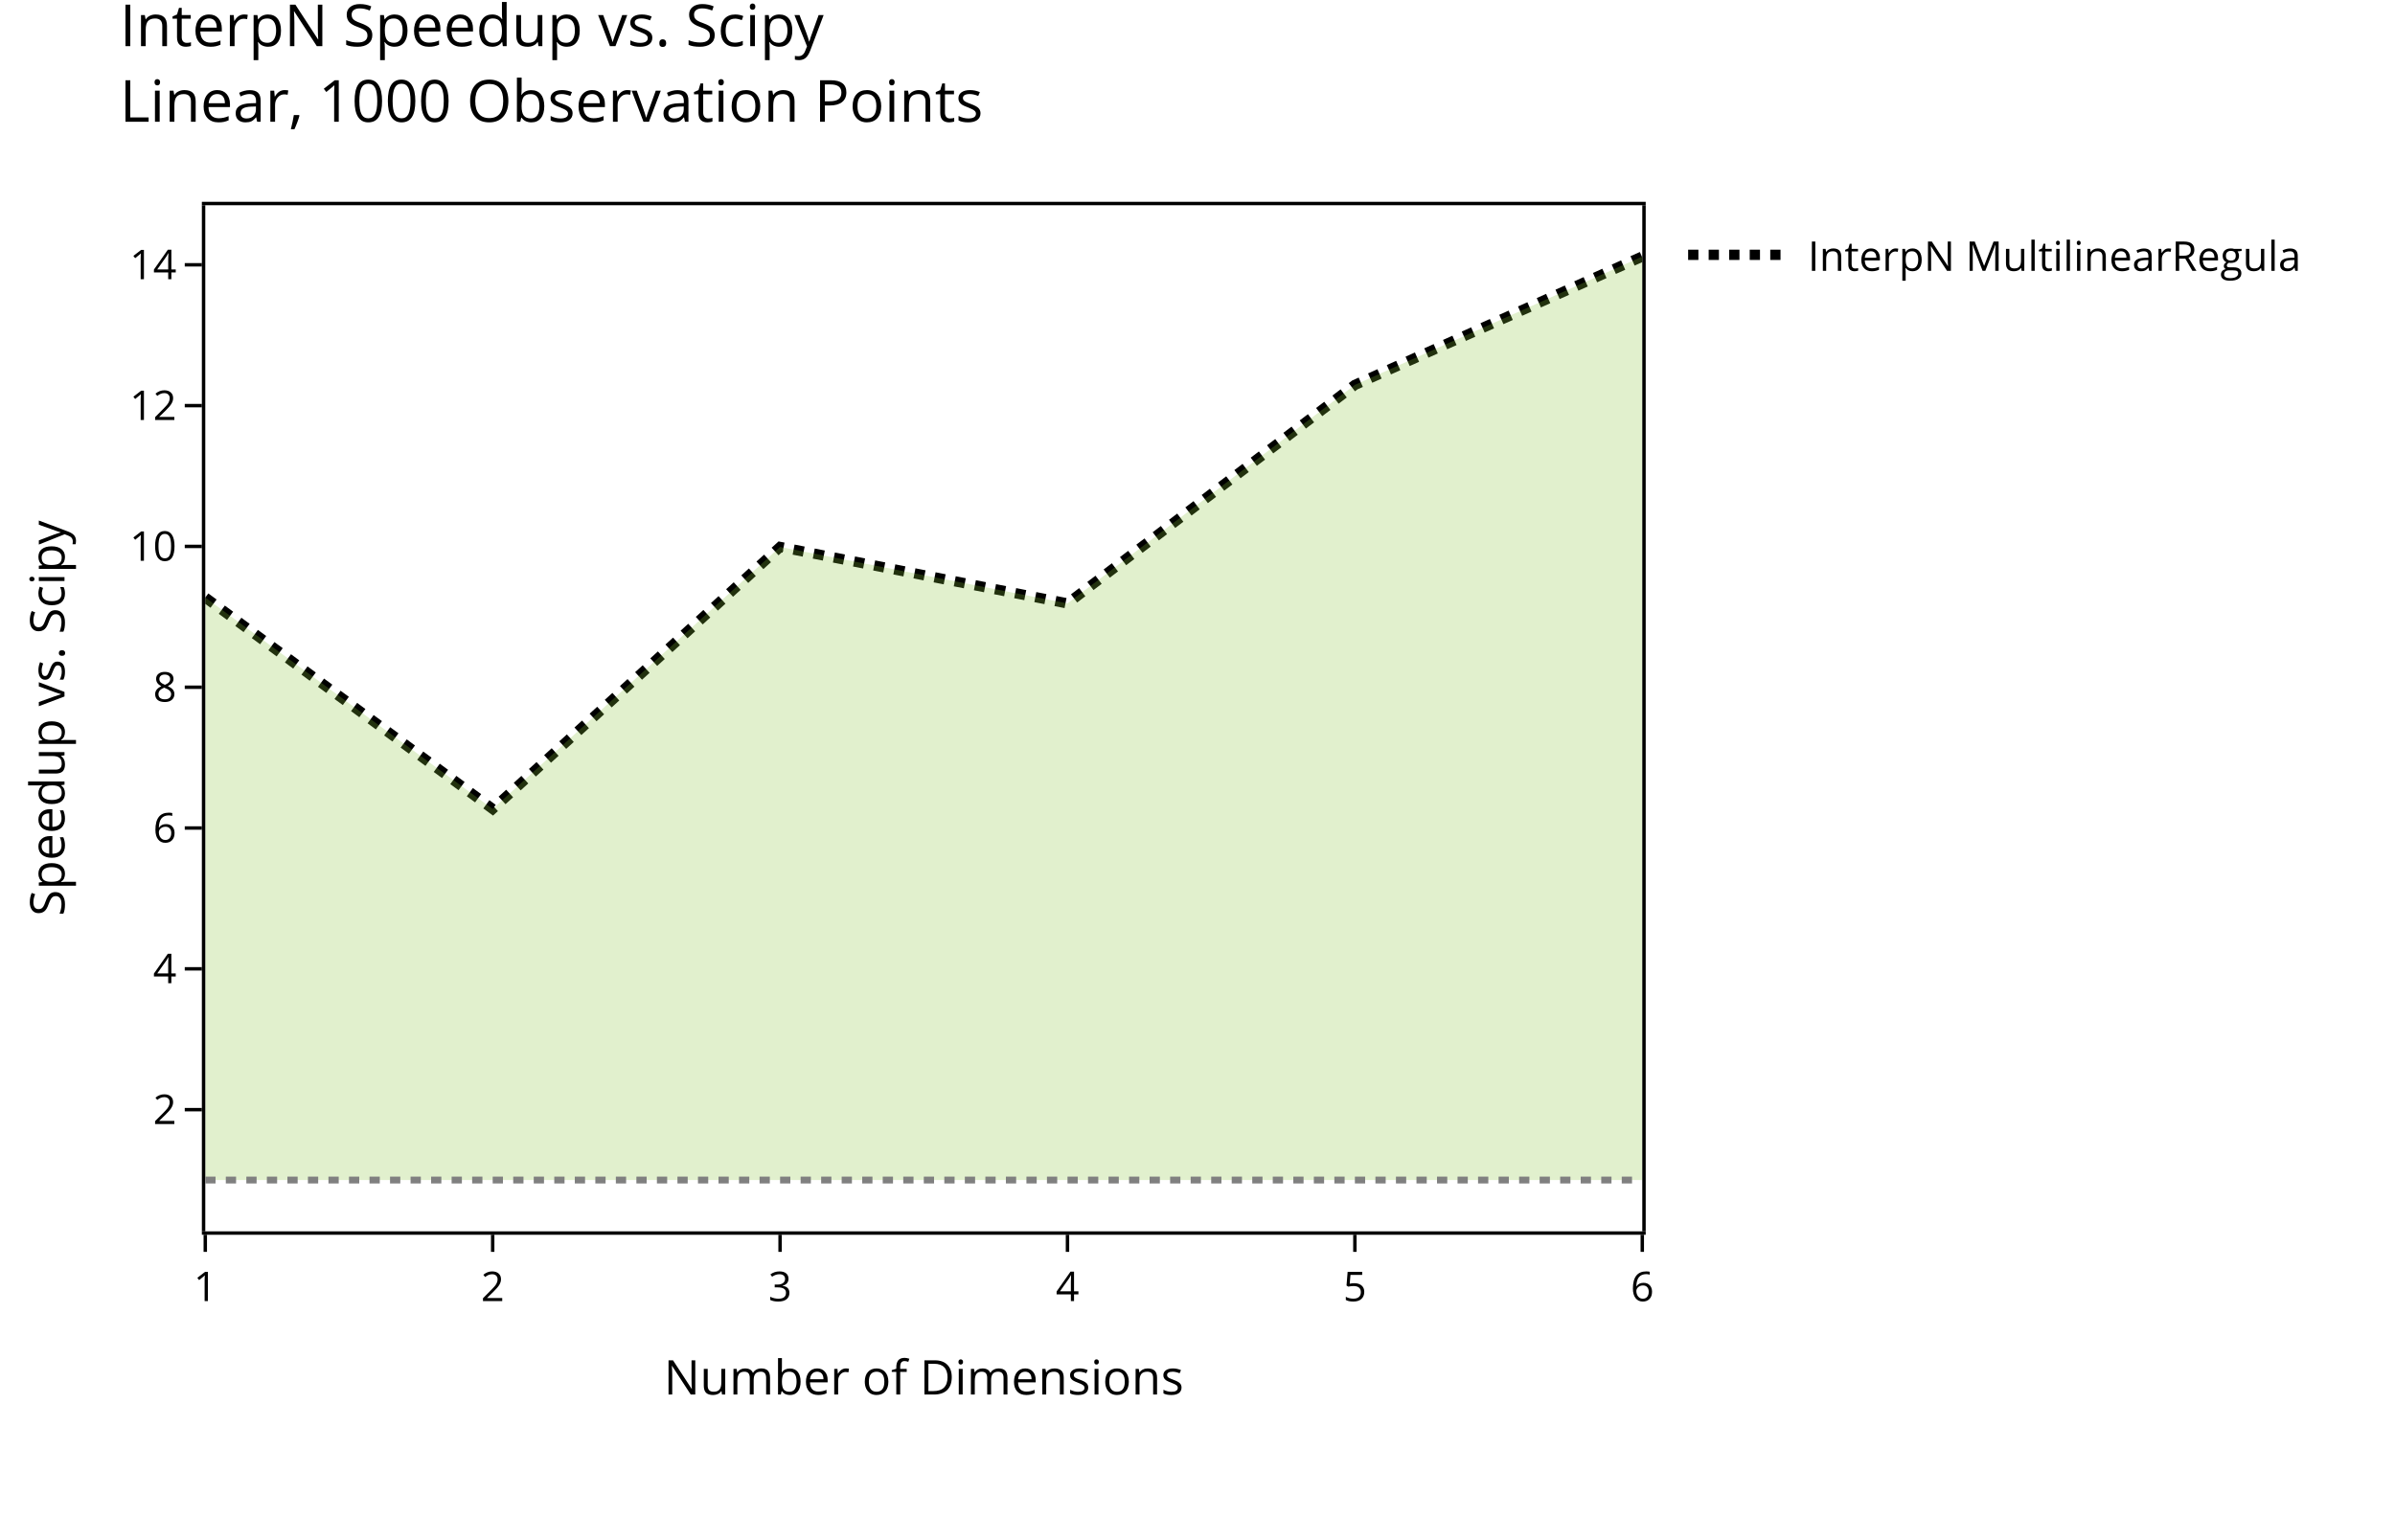
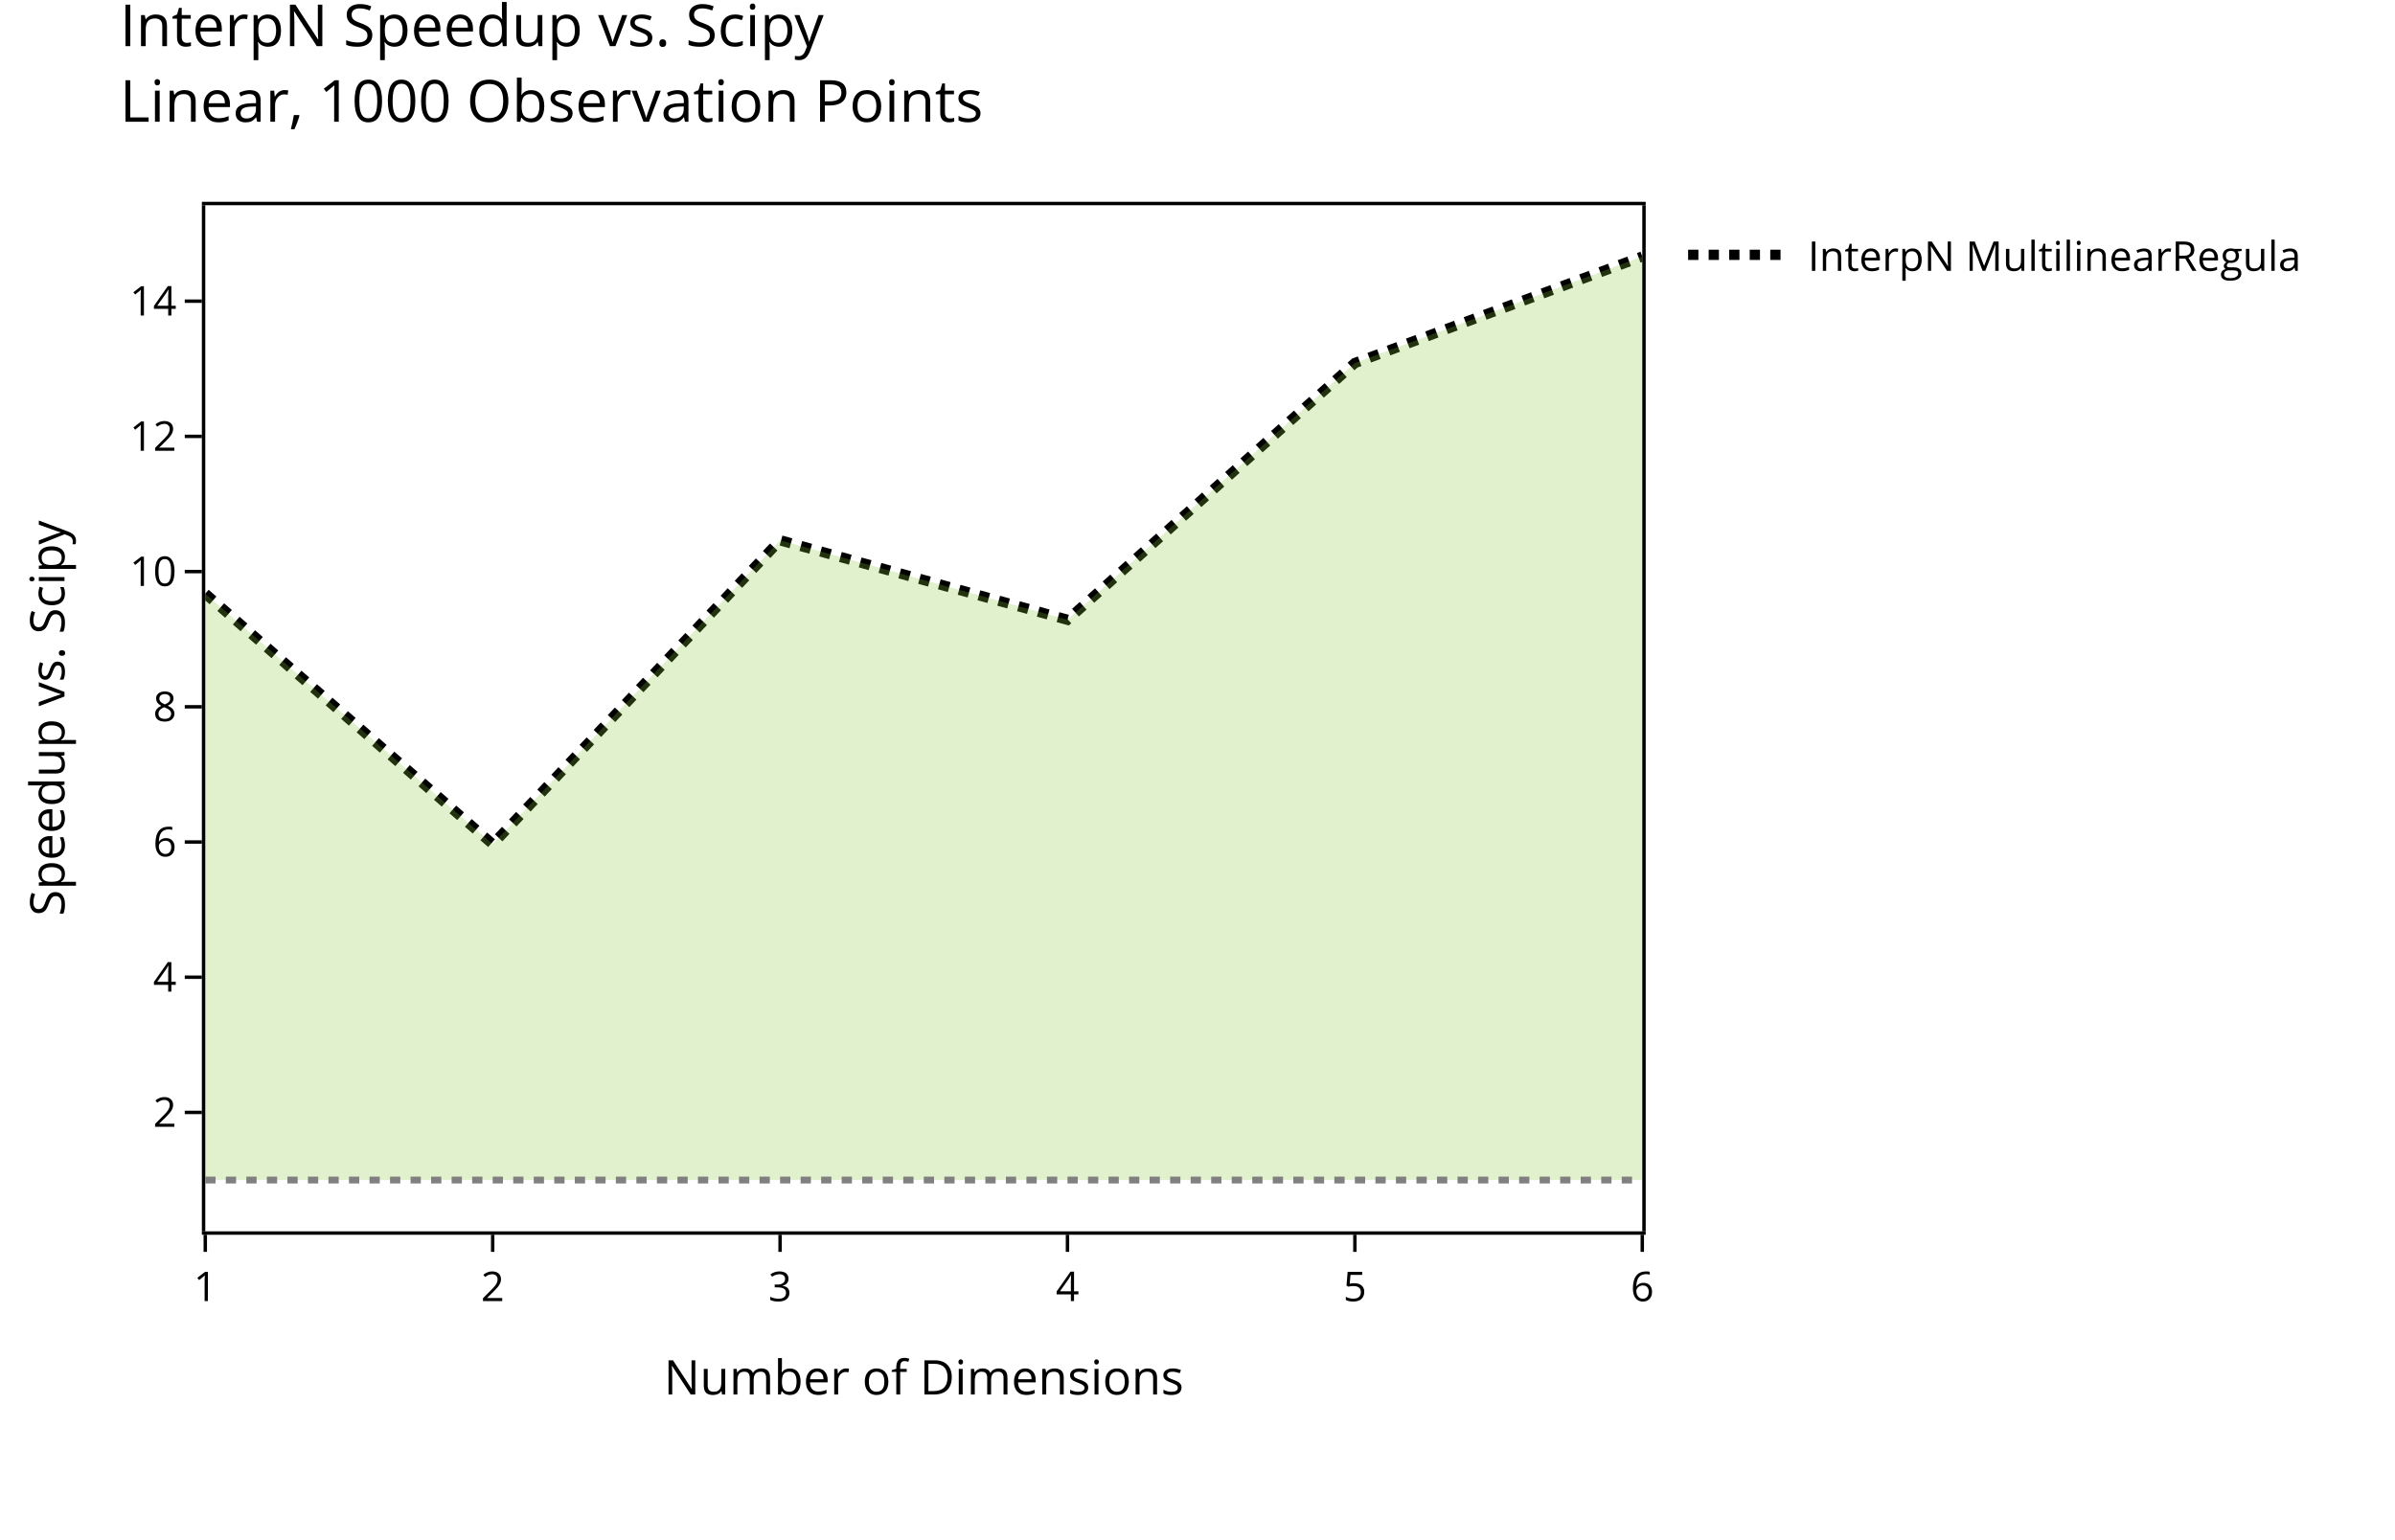
<svg xmlns="http://www.w3.org/2000/svg" class="main-svg" width="700" height="450" style="" viewBox="0 0 700 450">
  <rect x="0" y="0" width="700" height="450" style="fill: rgb(0, 0, 0); fill-opacity: 0;" />
-   <defs id="defs-0d8b8d">
+   <defs id="defs-908073">
    <g class="clips">
-       <clipPath id="clip0d8b8dxyplot" class="plotclip">
+       <clipPath id="clip908073xyplot" class="plotclip">
        <rect width="420" height="300" />
      </clipPath>
-       <clipPath class="axesclip" id="clip0d8b8dx">
+       <clipPath class="axesclip" id="clip908073x">
        <rect x="60" y="0" width="420" height="450" />
      </clipPath>
-       <clipPath class="axesclip" id="clip0d8b8dy">
+       <clipPath class="axesclip" id="clip908073y">
        <rect x="0" y="60" width="700" height="300" />
      </clipPath>
-       <clipPath class="axesclip" id="clip0d8b8dxy">
+       <clipPath class="axesclip" id="clip908073xy">
        <rect x="60" y="60" width="420" height="300" />
      </clipPath>
    </g>
    <g class="gradients" />
    <g class="patterns" />
  </defs>
  <g class="bglayer">
    <rect class="bg" x="60" y="60" width="420" height="300" style="fill: rgb(0, 0, 0); fill-opacity: 0; stroke-width: 0;" />
  </g>
  <g class="layer-below">
    <g class="imagelayer" />
    <g class="shapelayer" />
  </g>
  <g class="cartesianlayer">
    <g class="subplot xy">
      <g class="layer-subplot">
        <g class="shapelayer" />
        <g class="imagelayer" />
      </g>
      <g class="minor-gridlayer">
        <g class="x" />
        <g class="y" />
      </g>
      <g class="gridlayer">
        <g class="x" />
        <g class="y" />
      </g>
      <g class="zerolinelayer" />
      <g class="layer-between">
        <g class="shapelayer" />
        <g class="imagelayer" />
      </g>
      <path class="xlines-below" />
      <path class="ylines-below" />
      <g class="overlines-below" />
      <g class="xaxislayer-below" />
      <g class="yaxislayer-below" />
      <g class="overaxes-below" />
      <g class="overplot">
-         <g class="xy" transform="translate(60,60)" clip-path="url(#clip0d8b8dxyplot)">
+         <g class="xy" transform="translate(60,60)" clip-path="url(#clip908073xyplot)">
          <g class="scatterlayer mlayer">
-             <g class="trace scatter tracea5f63f" style="stroke-miterlimit: 2; opacity: 1;">
+             <g class="trace scatter trace08a994" style="stroke-miterlimit: 2; opacity: 1;">
              <g class="fills" />
              <g class="errorbars" />
              <g class="lines">
-                 <path class="js-line" d="M0,114.7L84,176.51L168,99.91L252,116.42L336,52.53L420,15" style="vector-effect: none; fill: none; stroke: rgb(0, 0, 0); stroke-opacity: 1; stroke-dasharray: 3px, 3px; stroke-width: 3px; opacity: 1;" />
+                 <path class="js-line" d="M0,113.56L84,186.8L168,97.96L252,121.2L336,46.13L420,15" style="vector-effect: none; fill: none; stroke: rgb(0, 0, 0); stroke-opacity: 1; stroke-dasharray: 3px, 3px; stroke-width: 3px; opacity: 1;" />
              </g>
              <g class="points" />
              <g class="text" />
            </g>
-             <g class="trace scatter tracec5f325" style="stroke-miterlimit: 2; opacity: 1;">
+             <g class="trace scatter trace7c8cfa" style="stroke-miterlimit: 2; opacity: 1;">
              <g class="fills">
                <g>
-                   <path class="js-fill" d="M0,114.7L84,176.51L168,99.91L252,116.42L336,52.53L420,15L420,285L0,285Z" style="fill: rgb(139, 196, 59); fill-opacity: 0.25; stroke-width: 0;" />
+                   <path class="js-fill" d="M0,113.56L84,186.8L168,97.96L252,121.2L336,46.13L420,15L420,285L0,285Z" style="fill: rgb(139, 196, 59); fill-opacity: 0.25; stroke-width: 0;" />
                </g>
              </g>
              <g class="errorbars" />
              <g class="lines">
-                 <path class="js-line" d="M0,114.7L84,176.51L168,99.91L252,116.42L336,52.53L420,15L420,285L0,285" style="vector-effect: none; fill: none; stroke: rgb(239, 85, 59); stroke-opacity: 1; stroke-width: 0px; opacity: 1;" />
+                 <path class="js-line" d="M0,113.56L84,186.8L168,97.96L252,121.2L336,46.13L420,15L420,285L0,285" style="vector-effect: none; fill: none; stroke: rgb(239, 85, 59); stroke-opacity: 1; stroke-width: 0px; opacity: 1;" />
              </g>
              <g class="points" />
              <g class="text" />
            </g>
          </g>
        </g>
      </g>
      <path class="xlines-above crisp" d="M59,360.5H481M59,59.5H481" style="fill: none; stroke-width: 1px; stroke: rgb(0, 0, 0); stroke-opacity: 1;" />
      <path class="ylines-above crisp" d="M59.5,60V360M480.5,60V360" style="fill: none; stroke-width: 1px; stroke: rgb(0, 0, 0); stroke-opacity: 1;" />
      <g class="overlines-above" />
      <g class="xaxislayer-above">
        <path class="xtick ticks crisp" d="M0,361v5" transform="translate(60,0)" style="stroke: rgb(0, 0, 0); stroke-opacity: 1; stroke-width: 1px;" />
        <path class="xtick ticks crisp" d="M0,361v5" transform="translate(144,0)" style="stroke: rgb(0, 0, 0); stroke-opacity: 1; stroke-width: 1px;" />
        <path class="xtick ticks crisp" d="M0,361v5" transform="translate(228,0)" style="stroke: rgb(0, 0, 0); stroke-opacity: 1; stroke-width: 1px;" />
        <path class="xtick ticks crisp" d="M0,361v5" transform="translate(312,0)" style="stroke: rgb(0, 0, 0); stroke-opacity: 1; stroke-width: 1px;" />
        <path class="xtick ticks crisp" d="M0,361v5" transform="translate(396,0)" style="stroke: rgb(0, 0, 0); stroke-opacity: 1; stroke-width: 1px;" />
        <path class="xtick ticks crisp" d="M0,361v5" transform="translate(480,0)" style="stroke: rgb(0, 0, 0); stroke-opacity: 1; stroke-width: 1px;" />
        <g class="xtick">
          <text text-anchor="middle" x="0" y="380.4" transform="translate(60,0)" style="font-family: 'Open Sans', verdana, arial, sans-serif; font-size: 12px; fill: rgb(0, 0, 0); fill-opacity: 1; white-space: pre; opacity: 1;">1</text>
        </g>
        <g class="xtick">
          <text text-anchor="middle" x="0" y="380.4" style="font-family: 'Open Sans', verdana, arial, sans-serif; font-size: 12px; fill: rgb(0, 0, 0); fill-opacity: 1; white-space: pre; opacity: 1;" transform="translate(144,0)">2</text>
        </g>
        <g class="xtick">
          <text text-anchor="middle" x="0" y="380.4" style="font-family: 'Open Sans', verdana, arial, sans-serif; font-size: 12px; fill: rgb(0, 0, 0); fill-opacity: 1; white-space: pre; opacity: 1;" transform="translate(228,0)">3</text>
        </g>
        <g class="xtick">
          <text text-anchor="middle" x="0" y="380.4" style="font-family: 'Open Sans', verdana, arial, sans-serif; font-size: 12px; fill: rgb(0, 0, 0); fill-opacity: 1; white-space: pre; opacity: 1;" transform="translate(312,0)">4</text>
        </g>
        <g class="xtick">
          <text text-anchor="middle" x="0" y="380.4" style="font-family: 'Open Sans', verdana, arial, sans-serif; font-size: 12px; fill: rgb(0, 0, 0); fill-opacity: 1; white-space: pre; opacity: 1;" transform="translate(396,0)">5</text>
        </g>
        <g class="xtick">
          <text text-anchor="middle" x="0" y="380.4" style="font-family: 'Open Sans', verdana, arial, sans-serif; font-size: 12px; fill: rgb(0, 0, 0); fill-opacity: 1; white-space: pre; opacity: 1;" transform="translate(480,0)">6</text>
        </g>
      </g>
      <g class="yaxislayer-above">
-         <path class="ytick ticks crisp" d="M59,0h-5" transform="translate(0,324.42)" style="stroke: rgb(0, 0, 0); stroke-opacity: 1; stroke-width: 1px;" />
-         <path class="ytick ticks crisp" d="M59,0h-5" transform="translate(0,283.25)" style="stroke: rgb(0, 0, 0); stroke-opacity: 1; stroke-width: 1px;" />
-         <path class="ytick ticks crisp" d="M59,0h-5" transform="translate(0,242.08)" style="stroke: rgb(0, 0, 0); stroke-opacity: 1; stroke-width: 1px;" />
-         <path class="ytick ticks crisp" d="M59,0h-5" transform="translate(0,200.92)" style="stroke: rgb(0, 0, 0); stroke-opacity: 1; stroke-width: 1px;" />
-         <path class="ytick ticks crisp" d="M59,0h-5" transform="translate(0,159.75)" style="stroke: rgb(0, 0, 0); stroke-opacity: 1; stroke-width: 1px;" />
-         <path class="ytick ticks crisp" d="M59,0h-5" transform="translate(0,118.59)" style="stroke: rgb(0, 0, 0); stroke-opacity: 1; stroke-width: 1px;" />
-         <path class="ytick ticks crisp" d="M59,0h-5" transform="translate(0,77.42)" style="stroke: rgb(0, 0, 0); stroke-opacity: 1; stroke-width: 1px;" />
-         <g class="ytick">
-           <text text-anchor="end" x="51.6" y="4.2" transform="translate(0,324.42)" style="font-family: 'Open Sans', verdana, arial, sans-serif; font-size: 12px; fill: rgb(0, 0, 0); fill-opacity: 1; white-space: pre; opacity: 1;">2</text>
-         </g>
-         <g class="ytick">
-           <text text-anchor="end" x="51.6" y="4.2" style="font-family: 'Open Sans', verdana, arial, sans-serif; font-size: 12px; fill: rgb(0, 0, 0); fill-opacity: 1; white-space: pre; opacity: 1;" transform="translate(0,283.25)">4</text>
-         </g>
-         <g class="ytick">
-           <text text-anchor="end" x="51.6" y="4.2" style="font-family: 'Open Sans', verdana, arial, sans-serif; font-size: 12px; fill: rgb(0, 0, 0); fill-opacity: 1; white-space: pre; opacity: 1;" transform="translate(0,242.08)">6</text>
-         </g>
-         <g class="ytick">
-           <text text-anchor="end" x="51.6" y="4.2" style="font-family: 'Open Sans', verdana, arial, sans-serif; font-size: 12px; fill: rgb(0, 0, 0); fill-opacity: 1; white-space: pre; opacity: 1;" transform="translate(0,200.92)">8</text>
-         </g>
-         <g class="ytick">
-           <text text-anchor="end" x="51.6" y="4.2" style="font-family: 'Open Sans', verdana, arial, sans-serif; font-size: 12px; fill: rgb(0, 0, 0); fill-opacity: 1; white-space: pre; opacity: 1;" transform="translate(0,159.75)">10</text>
-         </g>
-         <g class="ytick">
-           <text text-anchor="end" x="51.6" y="4.2" style="font-family: 'Open Sans', verdana, arial, sans-serif; font-size: 12px; fill: rgb(0, 0, 0); fill-opacity: 1; white-space: pre; opacity: 1;" transform="translate(0,118.59)">12</text>
-         </g>
-         <g class="ytick">
-           <text text-anchor="end" x="51.6" y="4.2" style="font-family: 'Open Sans', verdana, arial, sans-serif; font-size: 12px; fill: rgb(0, 0, 0); fill-opacity: 1; white-space: pre; opacity: 1;" transform="translate(0,77.42)">14</text>
+         <path class="ytick ticks crisp" d="M59,0h-5" transform="translate(0,325.23)" style="stroke: rgb(0, 0, 0); stroke-opacity: 1; stroke-width: 1px;" />
+         <path class="ytick ticks crisp" d="M59,0h-5" transform="translate(0,285.7)" style="stroke: rgb(0, 0, 0); stroke-opacity: 1; stroke-width: 1px;" />
+         <path class="ytick ticks crisp" d="M59,0h-5" transform="translate(0,246.17)" style="stroke: rgb(0, 0, 0); stroke-opacity: 1; stroke-width: 1px;" />
+         <path class="ytick ticks crisp" d="M59,0h-5" transform="translate(0,206.64)" style="stroke: rgb(0, 0, 0); stroke-opacity: 1; stroke-width: 1px;" />
+         <path class="ytick ticks crisp" d="M59,0h-5" transform="translate(0,167.11)" style="stroke: rgb(0, 0, 0); stroke-opacity: 1; stroke-width: 1px;" />
+         <path class="ytick ticks crisp" d="M59,0h-5" transform="translate(0,127.58)" style="stroke: rgb(0, 0, 0); stroke-opacity: 1; stroke-width: 1px;" />
+         <path class="ytick ticks crisp" d="M59,0h-5" transform="translate(0,88.05)" style="stroke: rgb(0, 0, 0); stroke-opacity: 1; stroke-width: 1px;" />
+         <g class="ytick">
+           <text text-anchor="end" x="51.6" y="4.2" transform="translate(0,325.23)" style="font-family: 'Open Sans', verdana, arial, sans-serif; font-size: 12px; fill: rgb(0, 0, 0); fill-opacity: 1; white-space: pre; opacity: 1;">2</text>
+         </g>
+         <g class="ytick">
+           <text text-anchor="end" x="51.6" y="4.2" style="font-family: 'Open Sans', verdana, arial, sans-serif; font-size: 12px; fill: rgb(0, 0, 0); fill-opacity: 1; white-space: pre; opacity: 1;" transform="translate(0,285.7)">4</text>
+         </g>
+         <g class="ytick">
+           <text text-anchor="end" x="51.6" y="4.2" style="font-family: 'Open Sans', verdana, arial, sans-serif; font-size: 12px; fill: rgb(0, 0, 0); fill-opacity: 1; white-space: pre; opacity: 1;" transform="translate(0,246.17)">6</text>
+         </g>
+         <g class="ytick">
+           <text text-anchor="end" x="51.6" y="4.2" style="font-family: 'Open Sans', verdana, arial, sans-serif; font-size: 12px; fill: rgb(0, 0, 0); fill-opacity: 1; white-space: pre; opacity: 1;" transform="translate(0,206.64)">8</text>
+         </g>
+         <g class="ytick">
+           <text text-anchor="end" x="51.6" y="4.2" style="font-family: 'Open Sans', verdana, arial, sans-serif; font-size: 12px; fill: rgb(0, 0, 0); fill-opacity: 1; white-space: pre; opacity: 1;" transform="translate(0,167.11)">10</text>
+         </g>
+         <g class="ytick">
+           <text text-anchor="end" x="51.6" y="4.2" style="font-family: 'Open Sans', verdana, arial, sans-serif; font-size: 12px; fill: rgb(0, 0, 0); fill-opacity: 1; white-space: pre; opacity: 1;" transform="translate(0,127.58)">12</text>
+         </g>
+         <g class="ytick">
+           <text text-anchor="end" x="51.6" y="4.2" style="font-family: 'Open Sans', verdana, arial, sans-serif; font-size: 12px; fill: rgb(0, 0, 0); fill-opacity: 1; white-space: pre; opacity: 1;" transform="translate(0,88.05)">14</text>
        </g>
      </g>
      <g class="overaxes-above" />
    </g>
  </g>
  <g class="polarlayer" />
  <g class="smithlayer" />
  <g class="ternarylayer" />
  <g class="geolayer" />
  <g class="funnelarealayer" />
  <g class="pielayer" />
  <g class="iciclelayer" />
  <g class="treemaplayer" />
  <g class="sunburstlayer" />
  <g class="glimages" />
-   <defs id="topdefs-0d8b8d">
+   <defs id="topdefs-908073">
    <g class="clips" />
-     <clipPath id="legend0d8b8d">
+     <clipPath id="legend908073">
      <rect width="185" height="29" x="0" y="0" />
    </clipPath>
  </defs>
  <g class="layer-above">
    <g class="imagelayer" />
    <g class="shapelayer">
-       <g class="shape-group" data-index="0" clip-path="url(#clip0d8b8dy)">
+       <g class="shape-group" data-index="0" clip-path="url(#clip908073y)">
        <path data-index="0" fill-rule="evenodd" d="M60,345L480,345" style="opacity: 1; stroke: rgb(128, 128, 128); stroke-opacity: 1; fill: rgb(0, 0, 0); fill-opacity: 0; stroke-dasharray: 3px, 3px; stroke-width: 2px;" />
      </g>
    </g>
  </g>
  <g class="infolayer">
    <g class="legend" pointer-events="all" transform="translate(488.4,60)">
      <rect class="bg" shape-rendering="crispEdges" width="185" height="29" x="0" y="0" style="stroke: rgb(68, 68, 68); stroke-opacity: 1; fill: rgb(0, 0, 0); fill-opacity: 0; stroke-width: 0px;" />
-       <g class="scrollbox" transform="" clip-path="url(#legend0d8b8d)">
+       <g class="scrollbox" transform="" clip-path="url(#legend908073)">
        <g class="groups">
          <g class="traces" transform="translate(0,14.5)" style="opacity: 1;">
            <text class="legendtext" text-anchor="start" x="40" y="4.68" style="font-family: 'Open Sans', verdana, arial, sans-serif; font-size: 12px; fill: rgb(0, 0, 0); fill-opacity: 1; white-space: pre;">InterpN MultilinearRegular</text>
            <g class="layers" style="opacity: 1;">
              <g class="legendfill" />
              <g class="legendlines">
                <path class="js-line" d="M5,0h30" style="fill: none; stroke: rgb(0, 0, 0); stroke-opacity: 1; stroke-dasharray: 3px, 3px; stroke-width: 3px;" />
              </g>
              <g class="legendsymbols">
                <g class="legendpoints" />
              </g>
            </g>
            <rect class="legendtoggle" x="0" y="-9.5" width="179.406" height="19" style="fill: rgb(0, 0, 0); fill-opacity: 0;" />
          </g>
        </g>
      </g>
      <rect class="scrollbar" rx="20" ry="3" width="0" height="0" x="0" y="0" style="fill: rgb(128, 139, 164); fill-opacity: 1;" />
    </g>
    <g class="g-gtitle">
      <text class="gtitle" x="35" y="13.5" text-anchor="start" dy="0.7em" style="opacity: 1; font-family: 'Open Sans', verdana, arial, sans-serif; font-size: 17px; fill: rgb(0, 0, 0); fill-opacity: 1; white-space: pre;">
        <tspan class="line" dy="0em" x="35" y="13.5">InterpN Speedup vs. Scipy</tspan>
        <tspan class="line" dy="1.3em" x="35" y="13.5">Linear, 1000 Observation Points</tspan>
      </text>
    </g>
    <g class="g-xtitle">
      <text class="xtitle" x="270" y="407.706" text-anchor="middle" style="opacity: 1; font-family: 'Open Sans', verdana, arial, sans-serif; font-size: 14px; fill: rgb(0, 0, 0); fill-opacity: 1; white-space: pre;">Number of Dimensions</text>
    </g>
    <g class="g-ytitle">
      <text class="ytitle" transform="rotate(-90,18.85,210)" x="18.85" y="210" text-anchor="middle" style="opacity: 1; font-family: 'Open Sans', verdana, arial, sans-serif; font-size: 14px; fill: rgb(0, 0, 0); fill-opacity: 1; white-space: pre;">Speedup vs. Scipy</text>
    </g>
  </g>
</svg>
